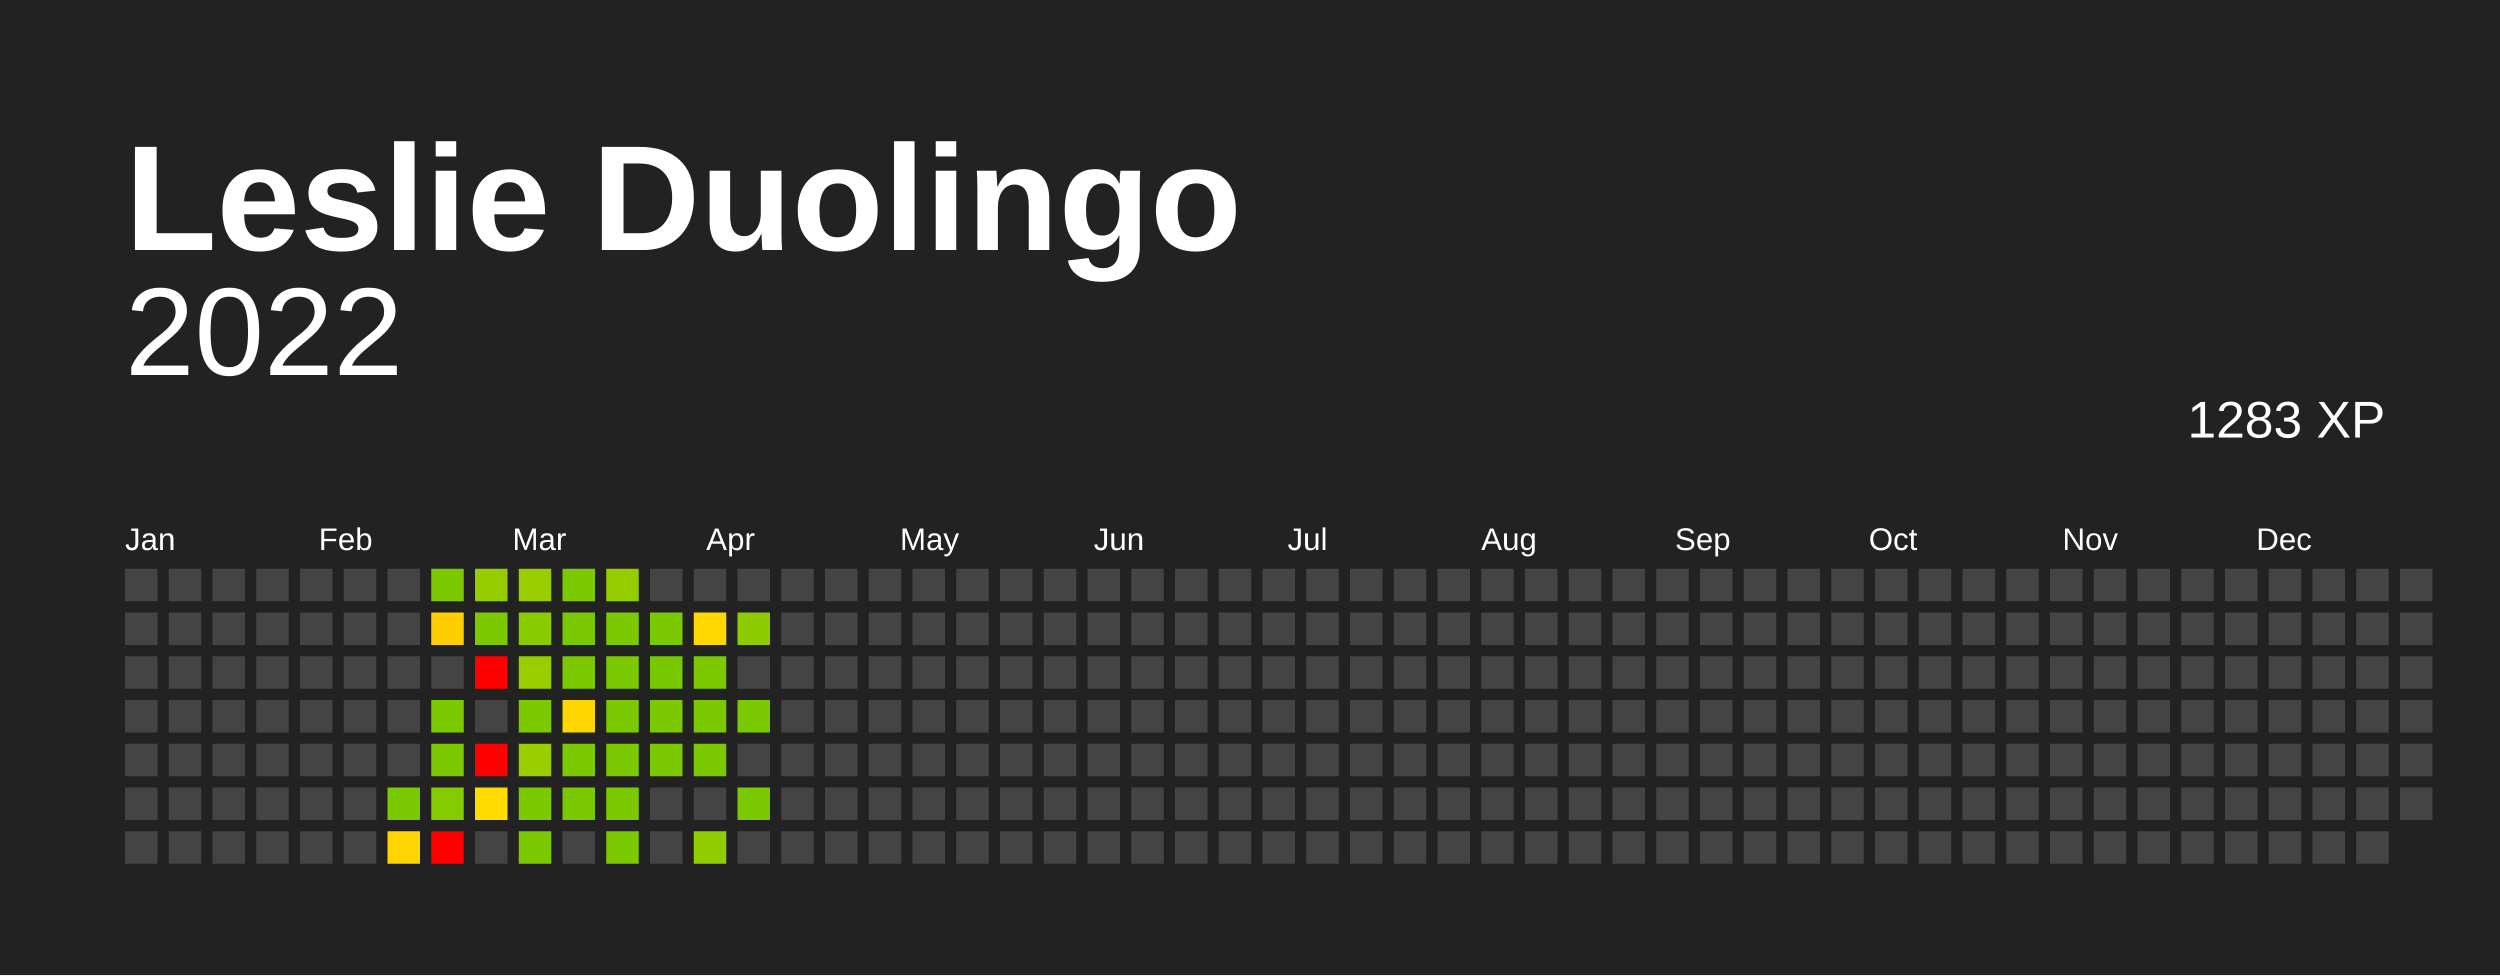
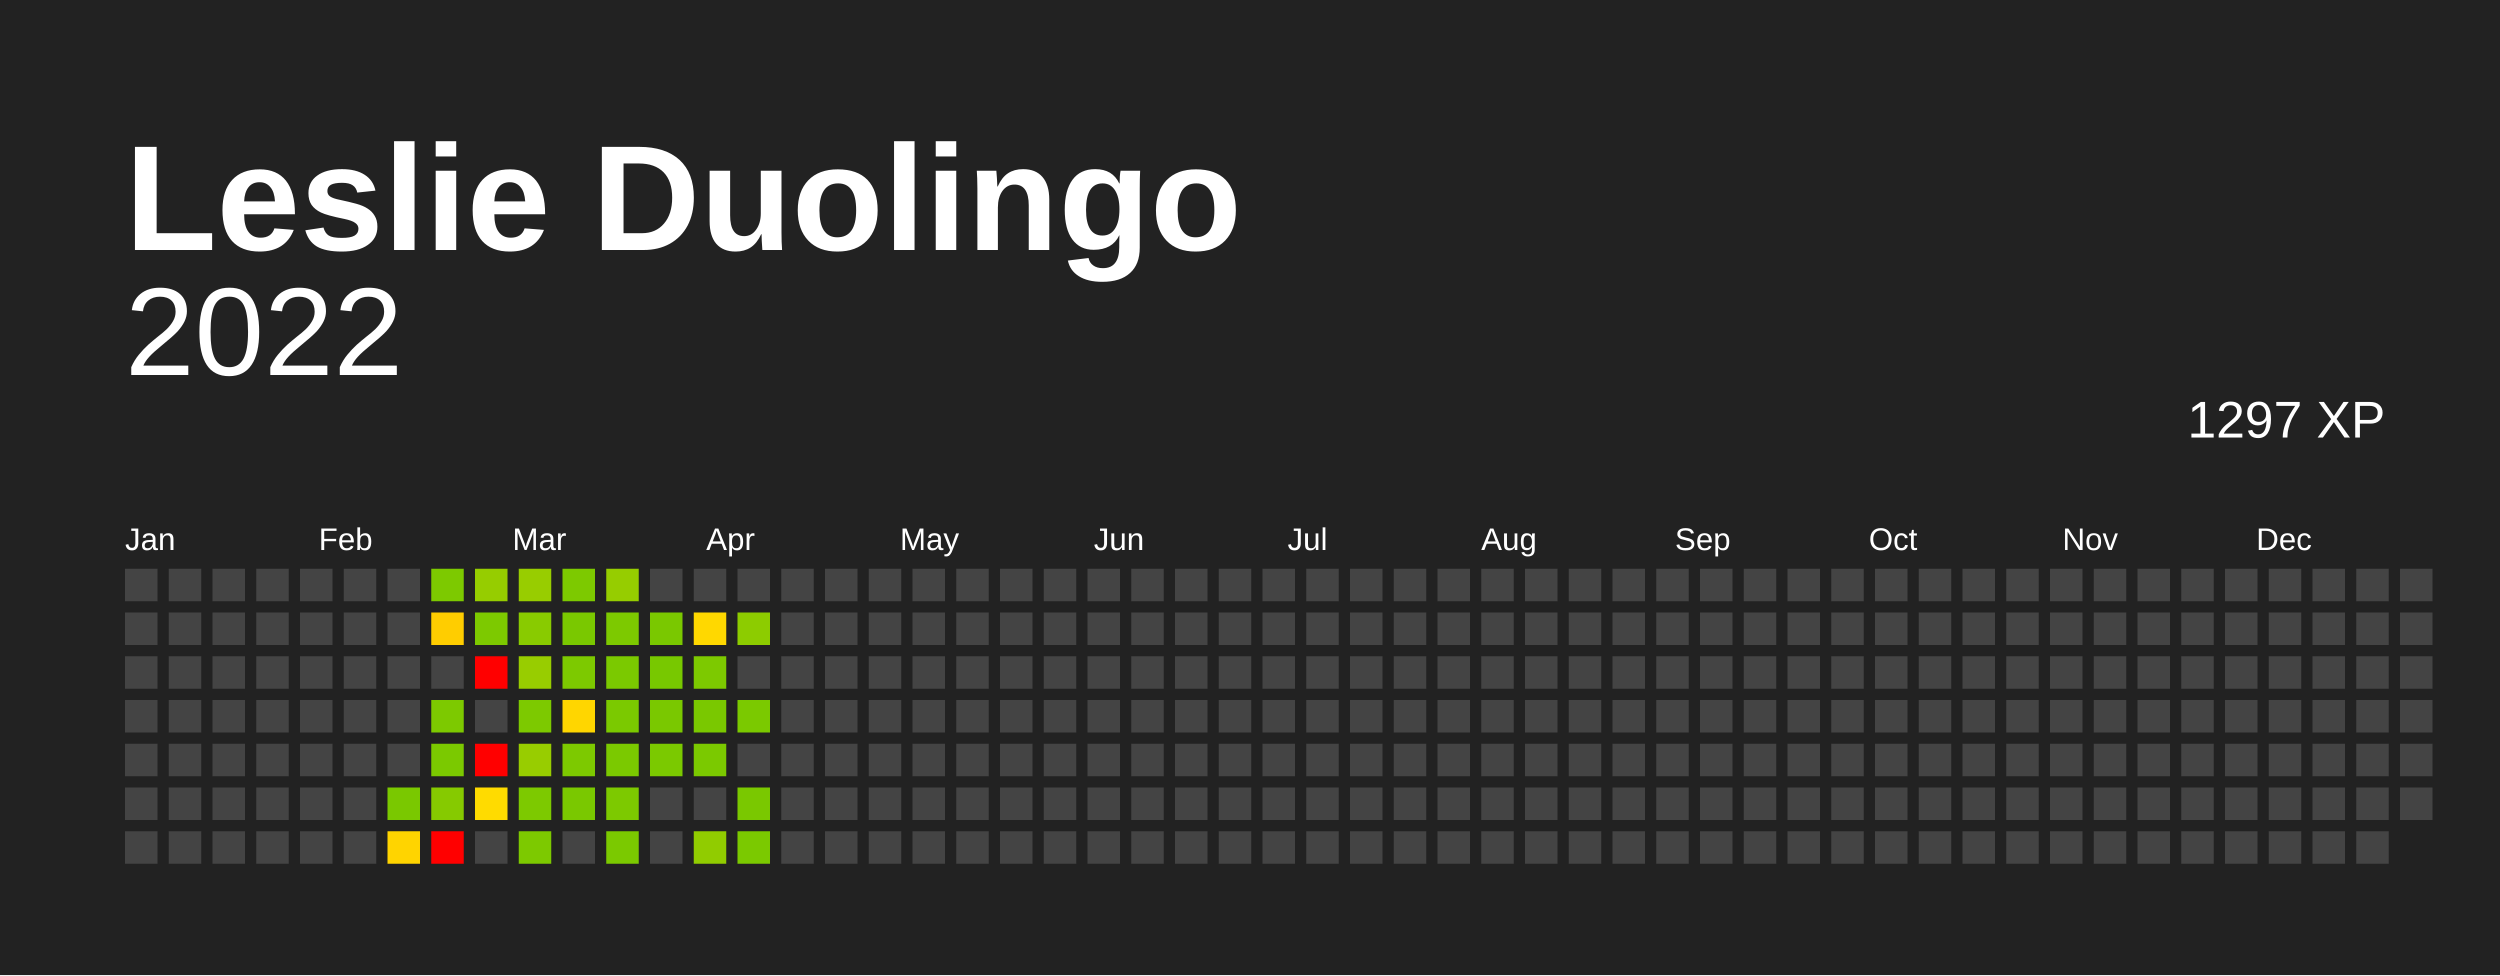
<svg xmlns="http://www.w3.org/2000/svg" baseProfile="full" height="78mm" version="1.1" viewBox="0,0,200,78" width="200mm">
  <defs />
  <rect fill="#222222" height="78" width="200" x="0" y="0" />
  <text fill="#FFFFFF" style="font-size:12px; font-family:Arial; font-weight:bold;" x="10" y="20">Leslie Duolingo</text>
  <text alignment-baseline="hanging" fill="#FFFFFF" style="font-size:10.0px; font-family:Arial;" x="10" y="30">2022</text>
-   <text alignment-baseline="hanging" fill="#FFFFFF" style="font-size:4.125px; font-family:Arial;" x="175" y="35">1283 XP</text>
+   <text alignment-baseline="hanging" fill="#FFFFFF" style="font-size:4.125px; font-family:Arial;" x="175" y="35">1297 XP</text>
  <text fill="#FFFFFF" style="font-size:2.5px; font-family:Arial" x="10.0" y="44">Jan</text>
  <text fill="#FFFFFF" style="font-size:2.5px; font-family:Arial" x="25.5" y="44">Feb</text>
  <text fill="#FFFFFF" style="font-size:2.5px; font-family:Arial" x="41.0" y="44">Mar</text>
  <text fill="#FFFFFF" style="font-size:2.5px; font-family:Arial" x="56.5" y="44">Apr</text>
  <text fill="#FFFFFF" style="font-size:2.5px; font-family:Arial" x="72.0" y="44">May</text>
  <text fill="#FFFFFF" style="font-size:2.5px; font-family:Arial" x="87.5" y="44">Jun</text>
  <text fill="#FFFFFF" style="font-size:2.5px; font-family:Arial" x="103.0" y="44">Jul</text>
  <text fill="#FFFFFF" style="font-size:2.5px; font-family:Arial" x="118.5" y="44">Aug</text>
  <text fill="#FFFFFF" style="font-size:2.5px; font-family:Arial" x="134.0" y="44">Sep</text>
  <text fill="#FFFFFF" style="font-size:2.5px; font-family:Arial" x="149.5" y="44">Oct</text>
  <text fill="#FFFFFF" style="font-size:2.5px; font-family:Arial" x="165.0" y="44">Nov</text>
  <text fill="#FFFFFF" style="font-size:2.5px; font-family:Arial" x="180.5" y="44">Dec</text>
  <rect fill="#444444" height="2.6" width="2.6" x="10.0" y="45.5" />
  <rect fill="#444444" height="2.6" width="2.6" x="10.0" y="49.0" />
  <rect fill="#444444" height="2.6" width="2.6" x="10.0" y="52.5" />
  <rect fill="#444444" height="2.6" width="2.6" x="10.0" y="56.0" />
  <rect fill="#444444" height="2.6" width="2.6" x="10.0" y="59.5" />
  <rect fill="#444444" height="2.6" width="2.6" x="10.0" y="63.0" />
  <rect fill="#444444" height="2.6" width="2.6" x="10.0" y="66.5" />
  <rect fill="#444444" height="2.6" width="2.6" x="13.5" y="45.5" />
  <rect fill="#444444" height="2.6" width="2.6" x="13.5" y="49.0" />
  <rect fill="#444444" height="2.6" width="2.6" x="13.5" y="52.5" />
  <rect fill="#444444" height="2.6" width="2.6" x="13.5" y="56.0" />
  <rect fill="#444444" height="2.6" width="2.6" x="13.5" y="59.5" />
  <rect fill="#444444" height="2.6" width="2.6" x="13.5" y="63.0" />
  <rect fill="#444444" height="2.6" width="2.6" x="13.5" y="66.5" />
  <rect fill="#444444" height="2.6" width="2.6" x="17.0" y="45.5" />
  <rect fill="#444444" height="2.6" width="2.6" x="17.0" y="49.0" />
  <rect fill="#444444" height="2.6" width="2.6" x="17.0" y="52.5" />
  <rect fill="#444444" height="2.6" width="2.6" x="17.0" y="56.0" />
  <rect fill="#444444" height="2.6" width="2.6" x="17.0" y="59.5" />
  <rect fill="#444444" height="2.6" width="2.6" x="17.0" y="63.0" />
  <rect fill="#444444" height="2.6" width="2.6" x="17.0" y="66.5" />
  <rect fill="#444444" height="2.6" width="2.6" x="20.5" y="45.5" />
  <rect fill="#444444" height="2.6" width="2.6" x="20.5" y="49.0" />
  <rect fill="#444444" height="2.6" width="2.6" x="20.5" y="52.5" />
  <rect fill="#444444" height="2.6" width="2.6" x="20.5" y="56.0" />
  <rect fill="#444444" height="2.6" width="2.6" x="20.5" y="59.5" />
  <rect fill="#444444" height="2.6" width="2.6" x="20.5" y="63.0" />
  <rect fill="#444444" height="2.6" width="2.6" x="20.5" y="66.5" />
  <rect fill="#444444" height="2.6" width="2.6" x="24.0" y="45.5" />
  <rect fill="#444444" height="2.6" width="2.6" x="24.0" y="49.0" />
  <rect fill="#444444" height="2.6" width="2.6" x="24.0" y="52.5" />
  <rect fill="#444444" height="2.6" width="2.6" x="24.0" y="56.0" />
  <rect fill="#444444" height="2.6" width="2.6" x="24.0" y="59.5" />
  <rect fill="#444444" height="2.6" width="2.6" x="24.0" y="63.0" />
  <rect fill="#444444" height="2.6" width="2.6" x="24.0" y="66.5" />
  <rect fill="#444444" height="2.6" width="2.6" x="27.5" y="45.5" />
  <rect fill="#444444" height="2.6" width="2.6" x="27.5" y="49.0" />
  <rect fill="#444444" height="2.6" width="2.6" x="27.5" y="52.5" />
  <rect fill="#444444" height="2.6" width="2.6" x="27.5" y="56.0" />
  <rect fill="#444444" height="2.6" width="2.6" x="27.5" y="59.5" />
  <rect fill="#444444" height="2.6" width="2.6" x="27.5" y="63.0" />
  <rect fill="#444444" height="2.6" width="2.6" x="27.5" y="66.5" />
  <rect fill="#444444" height="2.6" width="2.6" x="31.0" y="45.5" />
  <rect fill="#444444" height="2.6" width="2.6" x="31.0" y="49.0" />
  <rect fill="#444444" height="2.6" width="2.6" x="31.0" y="52.5" />
  <rect fill="#444444" height="2.6" width="2.6" x="31.0" y="56.0" />
  <rect fill="#444444" height="2.6" width="2.6" x="31.0" y="59.5" />
  <rect fill="#7ac800" height="2.6" width="2.6" x="31.0" y="63.0" />
  <rect fill="#ffd400" height="2.6" width="2.6" x="31.0" y="66.5" />
  <rect fill="#7dc900" height="2.6" width="2.6" x="34.5" y="45.5" />
  <rect fill="#ffcd00" height="2.6" width="2.6" x="34.5" y="49.0" />
  <rect fill="#444444" height="2.6" width="2.6" x="34.5" y="52.5" />
  <rect fill="#7dc900" height="2.6" width="2.6" x="34.5" y="56.0" />
  <rect fill="#7bc900" height="2.6" width="2.6" x="34.5" y="59.5" />
  <rect fill="#86ca00" height="2.6" width="2.6" x="34.5" y="63.0" />
  <rect fill="red" height="2.6" width="2.6" x="34.5" y="66.5" />
  <rect fill="#96cd00" height="2.6" width="2.6" x="38.0" y="45.5" />
  <rect fill="#7dc900" height="2.6" width="2.6" x="38.0" y="49.0" />
  <rect fill="red" height="2.6" width="2.6" x="38.0" y="52.5" />
  <rect fill="#444444" height="2.6" width="2.6" x="38.0" y="56.0" />
  <rect fill="red" height="2.6" width="2.6" x="38.0" y="59.5" />
  <rect fill="#ffdb00" height="2.6" width="2.6" x="38.0" y="63.0" />
  <rect fill="#444444" height="2.6" width="2.6" x="38.0" y="66.5" />
  <rect fill="#98cd00" height="2.6" width="2.6" x="41.5" y="45.5" />
  <rect fill="#89cb00" height="2.6" width="2.6" x="41.5" y="49.0" />
  <rect fill="#98cd00" height="2.6" width="2.6" x="41.5" y="52.5" />
  <rect fill="#7dc900" height="2.6" width="2.6" x="41.5" y="56.0" />
  <rect fill="#98cd00" height="2.6" width="2.6" x="41.5" y="59.5" />
  <rect fill="#7dc900" height="2.6" width="2.6" x="41.5" y="63.0" />
  <rect fill="#7dc900" height="2.6" width="2.6" x="41.5" y="66.5" />
  <rect fill="#7dc900" height="2.6" width="2.6" x="45.0" y="45.5" />
  <rect fill="#7ac800" height="2.6" width="2.6" x="45.0" y="49.0" />
  <rect fill="#7dc900" height="2.6" width="2.6" x="45.0" y="52.5" />
  <rect fill="#ffd600" height="2.6" width="2.6" x="45.0" y="56.0" />
  <rect fill="#7dc900" height="2.6" width="2.6" x="45.0" y="59.5" />
  <rect fill="#7ac800" height="2.6" width="2.6" x="45.0" y="63.0" />
  <rect fill="#444444" height="2.6" width="2.6" x="45.0" y="66.5" />
  <rect fill="#96cd00" height="2.6" width="2.6" x="48.5" y="45.5" />
  <rect fill="#7dc900" height="2.6" width="2.6" x="48.5" y="49.0" />
  <rect fill="#7bc900" height="2.6" width="2.6" x="48.5" y="52.5" />
  <rect fill="#7bc900" height="2.6" width="2.6" x="48.5" y="56.0" />
  <rect fill="#7bc900" height="2.6" width="2.6" x="48.5" y="59.5" />
  <rect fill="#7dc900" height="2.6" width="2.6" x="48.5" y="63.0" />
  <rect fill="#7bc900" height="2.6" width="2.6" x="48.5" y="66.5" />
  <rect fill="#444444" height="2.6" width="2.6" x="52.0" y="45.5" />
  <rect fill="#7ac800" height="2.6" width="2.6" x="52.0" y="49.0" />
  <rect fill="#78c800" height="2.6" width="2.6" x="52.0" y="52.5" />
  <rect fill="#7ac800" height="2.6" width="2.6" x="52.0" y="56.0" />
  <rect fill="#7bc900" height="2.6" width="2.6" x="52.0" y="59.5" />
  <rect fill="#444444" height="2.6" width="2.6" x="52.0" y="63.0" />
  <rect fill="#444444" height="2.6" width="2.6" x="52.0" y="66.5" />
  <rect fill="#444444" height="2.6" width="2.6" x="55.5" y="45.5" />
  <rect fill="#ffd800" height="2.6" width="2.6" x="55.5" y="49.0" />
  <rect fill="#7dc900" height="2.6" width="2.6" x="55.5" y="52.5" />
  <rect fill="#7ac800" height="2.6" width="2.6" x="55.5" y="56.0" />
  <rect fill="#7bc900" height="2.6" width="2.6" x="55.5" y="59.5" />
  <rect fill="#444444" height="2.6" width="2.6" x="55.5" y="63.0" />
  <rect fill="#91cc00" height="2.6" width="2.6" x="55.5" y="66.5" />
  <rect fill="#444444" height="2.6" width="2.6" x="59.0" y="45.5" />
  <rect fill="#8dcc00" height="2.6" width="2.6" x="59.0" y="49.0" />
  <rect fill="#444444" height="2.6" width="2.6" x="59.0" y="52.5" />
  <rect fill="#7bc900" height="2.6" width="2.6" x="59.0" y="56.0" />
  <rect fill="#444444" height="2.6" width="2.6" x="59.0" y="59.5" />
  <rect fill="#7ac800" height="2.6" width="2.6" x="59.0" y="63.0" />
-   <rect fill="#444444" height="2.6" width="2.6" x="59.0" y="66.5" />
+   <rect fill="#7bc900" height="2.6" width="2.6" x="59.0" y="66.5" />
  <rect fill="#444444" height="2.6" width="2.6" x="62.5" y="45.5" />
  <rect fill="#444444" height="2.6" width="2.6" x="62.5" y="49.0" />
  <rect fill="#444444" height="2.6" width="2.6" x="62.5" y="52.5" />
  <rect fill="#444444" height="2.6" width="2.6" x="62.5" y="56.0" />
  <rect fill="#444444" height="2.6" width="2.6" x="62.5" y="59.5" />
  <rect fill="#444444" height="2.6" width="2.6" x="62.5" y="63.0" />
  <rect fill="#444444" height="2.6" width="2.6" x="62.5" y="66.5" />
  <rect fill="#444444" height="2.6" width="2.6" x="66.0" y="45.5" />
  <rect fill="#444444" height="2.6" width="2.6" x="66.0" y="49.0" />
  <rect fill="#444444" height="2.6" width="2.6" x="66.0" y="52.5" />
  <rect fill="#444444" height="2.6" width="2.6" x="66.0" y="56.0" />
  <rect fill="#444444" height="2.6" width="2.6" x="66.0" y="59.5" />
  <rect fill="#444444" height="2.6" width="2.6" x="66.0" y="63.0" />
  <rect fill="#444444" height="2.6" width="2.6" x="66.0" y="66.5" />
  <rect fill="#444444" height="2.6" width="2.6" x="69.5" y="45.5" />
  <rect fill="#444444" height="2.6" width="2.6" x="69.5" y="49.0" />
  <rect fill="#444444" height="2.6" width="2.6" x="69.5" y="52.5" />
  <rect fill="#444444" height="2.6" width="2.6" x="69.5" y="56.0" />
  <rect fill="#444444" height="2.6" width="2.6" x="69.5" y="59.5" />
  <rect fill="#444444" height="2.6" width="2.6" x="69.5" y="63.0" />
  <rect fill="#444444" height="2.6" width="2.6" x="69.5" y="66.5" />
  <rect fill="#444444" height="2.6" width="2.6" x="73.0" y="45.5" />
  <rect fill="#444444" height="2.6" width="2.6" x="73.0" y="49.0" />
  <rect fill="#444444" height="2.6" width="2.6" x="73.0" y="52.5" />
  <rect fill="#444444" height="2.6" width="2.6" x="73.0" y="56.0" />
  <rect fill="#444444" height="2.6" width="2.6" x="73.0" y="59.5" />
  <rect fill="#444444" height="2.6" width="2.6" x="73.0" y="63.0" />
  <rect fill="#444444" height="2.6" width="2.6" x="73.0" y="66.5" />
  <rect fill="#444444" height="2.6" width="2.6" x="76.5" y="45.5" />
  <rect fill="#444444" height="2.6" width="2.6" x="76.5" y="49.0" />
  <rect fill="#444444" height="2.6" width="2.6" x="76.5" y="52.5" />
  <rect fill="#444444" height="2.6" width="2.6" x="76.5" y="56.0" />
  <rect fill="#444444" height="2.6" width="2.6" x="76.5" y="59.5" />
  <rect fill="#444444" height="2.6" width="2.6" x="76.5" y="63.0" />
  <rect fill="#444444" height="2.6" width="2.6" x="76.5" y="66.5" />
  <rect fill="#444444" height="2.6" width="2.6" x="80.0" y="45.5" />
  <rect fill="#444444" height="2.6" width="2.6" x="80.0" y="49.0" />
  <rect fill="#444444" height="2.6" width="2.6" x="80.0" y="52.5" />
  <rect fill="#444444" height="2.6" width="2.6" x="80.0" y="56.0" />
  <rect fill="#444444" height="2.6" width="2.6" x="80.0" y="59.5" />
  <rect fill="#444444" height="2.6" width="2.6" x="80.0" y="63.0" />
  <rect fill="#444444" height="2.6" width="2.6" x="80.0" y="66.5" />
  <rect fill="#444444" height="2.6" width="2.6" x="83.5" y="45.5" />
  <rect fill="#444444" height="2.6" width="2.6" x="83.5" y="49.0" />
  <rect fill="#444444" height="2.6" width="2.6" x="83.5" y="52.5" />
  <rect fill="#444444" height="2.6" width="2.6" x="83.5" y="56.0" />
  <rect fill="#444444" height="2.6" width="2.6" x="83.5" y="59.5" />
  <rect fill="#444444" height="2.6" width="2.6" x="83.5" y="63.0" />
  <rect fill="#444444" height="2.6" width="2.6" x="83.5" y="66.5" />
  <rect fill="#444444" height="2.6" width="2.6" x="87.0" y="45.5" />
  <rect fill="#444444" height="2.6" width="2.6" x="87.0" y="49.0" />
  <rect fill="#444444" height="2.6" width="2.6" x="87.0" y="52.5" />
  <rect fill="#444444" height="2.6" width="2.6" x="87.0" y="56.0" />
  <rect fill="#444444" height="2.6" width="2.6" x="87.0" y="59.5" />
  <rect fill="#444444" height="2.6" width="2.6" x="87.0" y="63.0" />
  <rect fill="#444444" height="2.6" width="2.6" x="87.0" y="66.5" />
  <rect fill="#444444" height="2.6" width="2.6" x="90.5" y="45.5" />
  <rect fill="#444444" height="2.6" width="2.6" x="90.5" y="49.0" />
  <rect fill="#444444" height="2.6" width="2.6" x="90.5" y="52.5" />
  <rect fill="#444444" height="2.6" width="2.6" x="90.5" y="56.0" />
  <rect fill="#444444" height="2.6" width="2.6" x="90.5" y="59.5" />
  <rect fill="#444444" height="2.6" width="2.6" x="90.5" y="63.0" />
  <rect fill="#444444" height="2.6" width="2.6" x="90.5" y="66.5" />
  <rect fill="#444444" height="2.6" width="2.6" x="94.0" y="45.5" />
  <rect fill="#444444" height="2.6" width="2.6" x="94.0" y="49.0" />
  <rect fill="#444444" height="2.6" width="2.6" x="94.0" y="52.5" />
  <rect fill="#444444" height="2.6" width="2.6" x="94.0" y="56.0" />
  <rect fill="#444444" height="2.6" width="2.6" x="94.0" y="59.5" />
  <rect fill="#444444" height="2.6" width="2.6" x="94.0" y="63.0" />
  <rect fill="#444444" height="2.6" width="2.6" x="94.0" y="66.5" />
  <rect fill="#444444" height="2.6" width="2.6" x="97.5" y="45.5" />
  <rect fill="#444444" height="2.6" width="2.6" x="97.5" y="49.0" />
  <rect fill="#444444" height="2.6" width="2.6" x="97.5" y="52.5" />
  <rect fill="#444444" height="2.6" width="2.6" x="97.5" y="56.0" />
  <rect fill="#444444" height="2.6" width="2.6" x="97.5" y="59.5" />
  <rect fill="#444444" height="2.6" width="2.6" x="97.5" y="63.0" />
  <rect fill="#444444" height="2.6" width="2.6" x="97.5" y="66.5" />
  <rect fill="#444444" height="2.6" width="2.6" x="101.0" y="45.5" />
  <rect fill="#444444" height="2.6" width="2.6" x="101.0" y="49.0" />
  <rect fill="#444444" height="2.6" width="2.6" x="101.0" y="52.5" />
  <rect fill="#444444" height="2.6" width="2.6" x="101.0" y="56.0" />
  <rect fill="#444444" height="2.6" width="2.6" x="101.0" y="59.5" />
  <rect fill="#444444" height="2.6" width="2.6" x="101.0" y="63.0" />
  <rect fill="#444444" height="2.6" width="2.6" x="101.0" y="66.5" />
  <rect fill="#444444" height="2.6" width="2.6" x="104.5" y="45.5" />
  <rect fill="#444444" height="2.6" width="2.6" x="104.5" y="49.0" />
  <rect fill="#444444" height="2.6" width="2.6" x="104.5" y="52.5" />
  <rect fill="#444444" height="2.6" width="2.6" x="104.5" y="56.0" />
  <rect fill="#444444" height="2.6" width="2.6" x="104.5" y="59.5" />
  <rect fill="#444444" height="2.6" width="2.6" x="104.5" y="63.0" />
  <rect fill="#444444" height="2.6" width="2.6" x="104.5" y="66.5" />
  <rect fill="#444444" height="2.6" width="2.6" x="108.0" y="45.5" />
  <rect fill="#444444" height="2.6" width="2.6" x="108.0" y="49.0" />
  <rect fill="#444444" height="2.6" width="2.6" x="108.0" y="52.5" />
  <rect fill="#444444" height="2.6" width="2.6" x="108.0" y="56.0" />
  <rect fill="#444444" height="2.6" width="2.6" x="108.0" y="59.5" />
  <rect fill="#444444" height="2.6" width="2.6" x="108.0" y="63.0" />
  <rect fill="#444444" height="2.6" width="2.6" x="108.0" y="66.5" />
  <rect fill="#444444" height="2.6" width="2.6" x="111.5" y="45.5" />
  <rect fill="#444444" height="2.6" width="2.6" x="111.5" y="49.0" />
  <rect fill="#444444" height="2.6" width="2.6" x="111.5" y="52.5" />
  <rect fill="#444444" height="2.6" width="2.6" x="111.5" y="56.0" />
  <rect fill="#444444" height="2.6" width="2.6" x="111.5" y="59.5" />
  <rect fill="#444444" height="2.6" width="2.6" x="111.5" y="63.0" />
  <rect fill="#444444" height="2.6" width="2.6" x="111.5" y="66.5" />
  <rect fill="#444444" height="2.6" width="2.6" x="115.0" y="45.5" />
  <rect fill="#444444" height="2.6" width="2.6" x="115.0" y="49.0" />
  <rect fill="#444444" height="2.6" width="2.6" x="115.0" y="52.5" />
  <rect fill="#444444" height="2.6" width="2.6" x="115.0" y="56.0" />
  <rect fill="#444444" height="2.6" width="2.6" x="115.0" y="59.5" />
  <rect fill="#444444" height="2.6" width="2.6" x="115.0" y="63.0" />
  <rect fill="#444444" height="2.6" width="2.6" x="115.0" y="66.5" />
  <rect fill="#444444" height="2.6" width="2.6" x="118.5" y="45.5" />
  <rect fill="#444444" height="2.6" width="2.6" x="118.5" y="49.0" />
  <rect fill="#444444" height="2.6" width="2.6" x="118.5" y="52.5" />
  <rect fill="#444444" height="2.6" width="2.6" x="118.5" y="56.0" />
  <rect fill="#444444" height="2.6" width="2.6" x="118.5" y="59.5" />
  <rect fill="#444444" height="2.6" width="2.6" x="118.5" y="63.0" />
  <rect fill="#444444" height="2.6" width="2.6" x="118.5" y="66.5" />
  <rect fill="#444444" height="2.6" width="2.6" x="122.0" y="45.5" />
  <rect fill="#444444" height="2.6" width="2.6" x="122.0" y="49.0" />
  <rect fill="#444444" height="2.6" width="2.6" x="122.0" y="52.5" />
  <rect fill="#444444" height="2.6" width="2.6" x="122.0" y="56.0" />
  <rect fill="#444444" height="2.6" width="2.6" x="122.0" y="59.5" />
  <rect fill="#444444" height="2.6" width="2.6" x="122.0" y="63.0" />
  <rect fill="#444444" height="2.6" width="2.6" x="122.0" y="66.5" />
  <rect fill="#444444" height="2.6" width="2.6" x="125.5" y="45.5" />
  <rect fill="#444444" height="2.6" width="2.6" x="125.5" y="49.0" />
  <rect fill="#444444" height="2.6" width="2.6" x="125.5" y="52.5" />
  <rect fill="#444444" height="2.6" width="2.6" x="125.5" y="56.0" />
  <rect fill="#444444" height="2.6" width="2.6" x="125.5" y="59.5" />
  <rect fill="#444444" height="2.6" width="2.6" x="125.5" y="63.0" />
  <rect fill="#444444" height="2.6" width="2.6" x="125.5" y="66.5" />
  <rect fill="#444444" height="2.6" width="2.6" x="129.0" y="45.5" />
  <rect fill="#444444" height="2.6" width="2.6" x="129.0" y="49.0" />
  <rect fill="#444444" height="2.6" width="2.6" x="129.0" y="52.5" />
  <rect fill="#444444" height="2.6" width="2.6" x="129.0" y="56.0" />
  <rect fill="#444444" height="2.6" width="2.6" x="129.0" y="59.5" />
  <rect fill="#444444" height="2.6" width="2.6" x="129.0" y="63.0" />
  <rect fill="#444444" height="2.6" width="2.6" x="129.0" y="66.5" />
  <rect fill="#444444" height="2.6" width="2.6" x="132.5" y="45.5" />
  <rect fill="#444444" height="2.6" width="2.6" x="132.5" y="49.0" />
  <rect fill="#444444" height="2.6" width="2.6" x="132.5" y="52.5" />
  <rect fill="#444444" height="2.6" width="2.6" x="132.5" y="56.0" />
  <rect fill="#444444" height="2.6" width="2.6" x="132.5" y="59.5" />
  <rect fill="#444444" height="2.6" width="2.6" x="132.5" y="63.0" />
  <rect fill="#444444" height="2.6" width="2.6" x="132.5" y="66.5" />
  <rect fill="#444444" height="2.6" width="2.6" x="136.0" y="45.5" />
  <rect fill="#444444" height="2.6" width="2.6" x="136.0" y="49.0" />
  <rect fill="#444444" height="2.6" width="2.6" x="136.0" y="52.5" />
  <rect fill="#444444" height="2.6" width="2.6" x="136.0" y="56.0" />
  <rect fill="#444444" height="2.6" width="2.6" x="136.0" y="59.5" />
  <rect fill="#444444" height="2.6" width="2.6" x="136.0" y="63.0" />
  <rect fill="#444444" height="2.6" width="2.6" x="136.0" y="66.5" />
  <rect fill="#444444" height="2.6" width="2.6" x="139.5" y="45.5" />
  <rect fill="#444444" height="2.6" width="2.6" x="139.5" y="49.0" />
  <rect fill="#444444" height="2.6" width="2.6" x="139.5" y="52.5" />
  <rect fill="#444444" height="2.6" width="2.6" x="139.5" y="56.0" />
  <rect fill="#444444" height="2.6" width="2.6" x="139.5" y="59.5" />
  <rect fill="#444444" height="2.6" width="2.6" x="139.5" y="63.0" />
  <rect fill="#444444" height="2.6" width="2.6" x="139.5" y="66.5" />
  <rect fill="#444444" height="2.6" width="2.6" x="143.0" y="45.5" />
  <rect fill="#444444" height="2.6" width="2.6" x="143.0" y="49.0" />
  <rect fill="#444444" height="2.6" width="2.6" x="143.0" y="52.5" />
  <rect fill="#444444" height="2.6" width="2.6" x="143.0" y="56.0" />
  <rect fill="#444444" height="2.6" width="2.6" x="143.0" y="59.5" />
  <rect fill="#444444" height="2.6" width="2.6" x="143.0" y="63.0" />
  <rect fill="#444444" height="2.6" width="2.6" x="143.0" y="66.5" />
  <rect fill="#444444" height="2.6" width="2.6" x="146.5" y="45.5" />
  <rect fill="#444444" height="2.6" width="2.6" x="146.5" y="49.0" />
  <rect fill="#444444" height="2.6" width="2.6" x="146.5" y="52.5" />
  <rect fill="#444444" height="2.6" width="2.6" x="146.5" y="56.0" />
  <rect fill="#444444" height="2.6" width="2.6" x="146.5" y="59.5" />
  <rect fill="#444444" height="2.6" width="2.6" x="146.5" y="63.0" />
  <rect fill="#444444" height="2.6" width="2.6" x="146.5" y="66.5" />
  <rect fill="#444444" height="2.6" width="2.6" x="150.0" y="45.5" />
  <rect fill="#444444" height="2.6" width="2.6" x="150.0" y="49.0" />
  <rect fill="#444444" height="2.6" width="2.6" x="150.0" y="52.5" />
  <rect fill="#444444" height="2.6" width="2.6" x="150.0" y="56.0" />
  <rect fill="#444444" height="2.6" width="2.6" x="150.0" y="59.5" />
  <rect fill="#444444" height="2.6" width="2.6" x="150.0" y="63.0" />
  <rect fill="#444444" height="2.6" width="2.6" x="150.0" y="66.5" />
  <rect fill="#444444" height="2.6" width="2.6" x="153.5" y="45.5" />
  <rect fill="#444444" height="2.6" width="2.6" x="153.5" y="49.0" />
  <rect fill="#444444" height="2.6" width="2.6" x="153.5" y="52.5" />
  <rect fill="#444444" height="2.6" width="2.6" x="153.5" y="56.0" />
  <rect fill="#444444" height="2.6" width="2.6" x="153.5" y="59.5" />
  <rect fill="#444444" height="2.6" width="2.6" x="153.5" y="63.0" />
  <rect fill="#444444" height="2.6" width="2.6" x="153.5" y="66.5" />
  <rect fill="#444444" height="2.6" width="2.6" x="157.0" y="45.5" />
  <rect fill="#444444" height="2.6" width="2.6" x="157.0" y="49.0" />
  <rect fill="#444444" height="2.6" width="2.6" x="157.0" y="52.5" />
  <rect fill="#444444" height="2.6" width="2.6" x="157.0" y="56.0" />
  <rect fill="#444444" height="2.6" width="2.6" x="157.0" y="59.5" />
  <rect fill="#444444" height="2.6" width="2.6" x="157.0" y="63.0" />
  <rect fill="#444444" height="2.6" width="2.6" x="157.0" y="66.5" />
  <rect fill="#444444" height="2.6" width="2.6" x="160.5" y="45.5" />
  <rect fill="#444444" height="2.6" width="2.6" x="160.5" y="49.0" />
  <rect fill="#444444" height="2.6" width="2.6" x="160.5" y="52.5" />
  <rect fill="#444444" height="2.6" width="2.6" x="160.5" y="56.0" />
  <rect fill="#444444" height="2.6" width="2.6" x="160.5" y="59.5" />
  <rect fill="#444444" height="2.6" width="2.6" x="160.5" y="63.0" />
  <rect fill="#444444" height="2.6" width="2.6" x="160.5" y="66.5" />
  <rect fill="#444444" height="2.6" width="2.6" x="164.0" y="45.5" />
  <rect fill="#444444" height="2.6" width="2.6" x="164.0" y="49.0" />
  <rect fill="#444444" height="2.6" width="2.6" x="164.0" y="52.5" />
  <rect fill="#444444" height="2.6" width="2.6" x="164.0" y="56.0" />
  <rect fill="#444444" height="2.6" width="2.6" x="164.0" y="59.5" />
  <rect fill="#444444" height="2.6" width="2.6" x="164.0" y="63.0" />
  <rect fill="#444444" height="2.6" width="2.6" x="164.0" y="66.5" />
  <rect fill="#444444" height="2.6" width="2.6" x="167.5" y="45.5" />
  <rect fill="#444444" height="2.6" width="2.6" x="167.5" y="49.0" />
  <rect fill="#444444" height="2.6" width="2.6" x="167.5" y="52.5" />
  <rect fill="#444444" height="2.6" width="2.6" x="167.5" y="56.0" />
  <rect fill="#444444" height="2.6" width="2.6" x="167.5" y="59.5" />
  <rect fill="#444444" height="2.6" width="2.6" x="167.5" y="63.0" />
  <rect fill="#444444" height="2.6" width="2.6" x="167.5" y="66.5" />
  <rect fill="#444444" height="2.6" width="2.6" x="171.0" y="45.5" />
  <rect fill="#444444" height="2.6" width="2.6" x="171.0" y="49.0" />
  <rect fill="#444444" height="2.6" width="2.6" x="171.0" y="52.5" />
  <rect fill="#444444" height="2.6" width="2.6" x="171.0" y="56.0" />
  <rect fill="#444444" height="2.6" width="2.6" x="171.0" y="59.5" />
  <rect fill="#444444" height="2.6" width="2.6" x="171.0" y="63.0" />
  <rect fill="#444444" height="2.6" width="2.6" x="171.0" y="66.5" />
  <rect fill="#444444" height="2.6" width="2.6" x="174.5" y="45.5" />
  <rect fill="#444444" height="2.6" width="2.6" x="174.5" y="49.0" />
  <rect fill="#444444" height="2.6" width="2.6" x="174.5" y="52.5" />
  <rect fill="#444444" height="2.6" width="2.6" x="174.5" y="56.0" />
  <rect fill="#444444" height="2.6" width="2.6" x="174.5" y="59.5" />
  <rect fill="#444444" height="2.6" width="2.6" x="174.5" y="63.0" />
  <rect fill="#444444" height="2.6" width="2.6" x="174.5" y="66.5" />
  <rect fill="#444444" height="2.6" width="2.6" x="178.0" y="45.5" />
  <rect fill="#444444" height="2.6" width="2.6" x="178.0" y="49.0" />
  <rect fill="#444444" height="2.6" width="2.6" x="178.0" y="52.5" />
  <rect fill="#444444" height="2.6" width="2.6" x="178.0" y="56.0" />
  <rect fill="#444444" height="2.6" width="2.6" x="178.0" y="59.5" />
  <rect fill="#444444" height="2.6" width="2.6" x="178.0" y="63.0" />
  <rect fill="#444444" height="2.6" width="2.6" x="178.0" y="66.5" />
  <rect fill="#444444" height="2.6" width="2.6" x="181.5" y="45.5" />
  <rect fill="#444444" height="2.6" width="2.6" x="181.5" y="49.0" />
  <rect fill="#444444" height="2.6" width="2.6" x="181.5" y="52.5" />
  <rect fill="#444444" height="2.6" width="2.6" x="181.5" y="56.0" />
  <rect fill="#444444" height="2.6" width="2.6" x="181.5" y="59.5" />
  <rect fill="#444444" height="2.6" width="2.6" x="181.5" y="63.0" />
  <rect fill="#444444" height="2.6" width="2.6" x="181.5" y="66.5" />
  <rect fill="#444444" height="2.6" width="2.6" x="185.0" y="45.5" />
  <rect fill="#444444" height="2.6" width="2.6" x="185.0" y="49.0" />
  <rect fill="#444444" height="2.6" width="2.6" x="185.0" y="52.5" />
  <rect fill="#444444" height="2.6" width="2.6" x="185.0" y="56.0" />
  <rect fill="#444444" height="2.6" width="2.6" x="185.0" y="59.5" />
  <rect fill="#444444" height="2.6" width="2.6" x="185.0" y="63.0" />
  <rect fill="#444444" height="2.6" width="2.6" x="185.0" y="66.5" />
  <rect fill="#444444" height="2.6" width="2.6" x="188.5" y="45.5" />
  <rect fill="#444444" height="2.6" width="2.6" x="188.5" y="49.0" />
  <rect fill="#444444" height="2.6" width="2.6" x="188.5" y="52.5" />
  <rect fill="#444444" height="2.6" width="2.6" x="188.5" y="56.0" />
  <rect fill="#444444" height="2.6" width="2.6" x="188.5" y="59.5" />
  <rect fill="#444444" height="2.6" width="2.6" x="188.5" y="63.0" />
  <rect fill="#444444" height="2.6" width="2.6" x="188.5" y="66.5" />
  <rect fill="#444444" height="2.6" width="2.6" x="192.0" y="45.5" />
  <rect fill="#444444" height="2.6" width="2.6" x="192.0" y="49.0" />
  <rect fill="#444444" height="2.6" width="2.6" x="192.0" y="52.5" />
  <rect fill="#444444" height="2.6" width="2.6" x="192.0" y="56.0" />
  <rect fill="#444444" height="2.6" width="2.6" x="192.0" y="59.5" />
  <rect fill="#444444" height="2.6" width="2.6" x="192.0" y="63.0" />
</svg>
